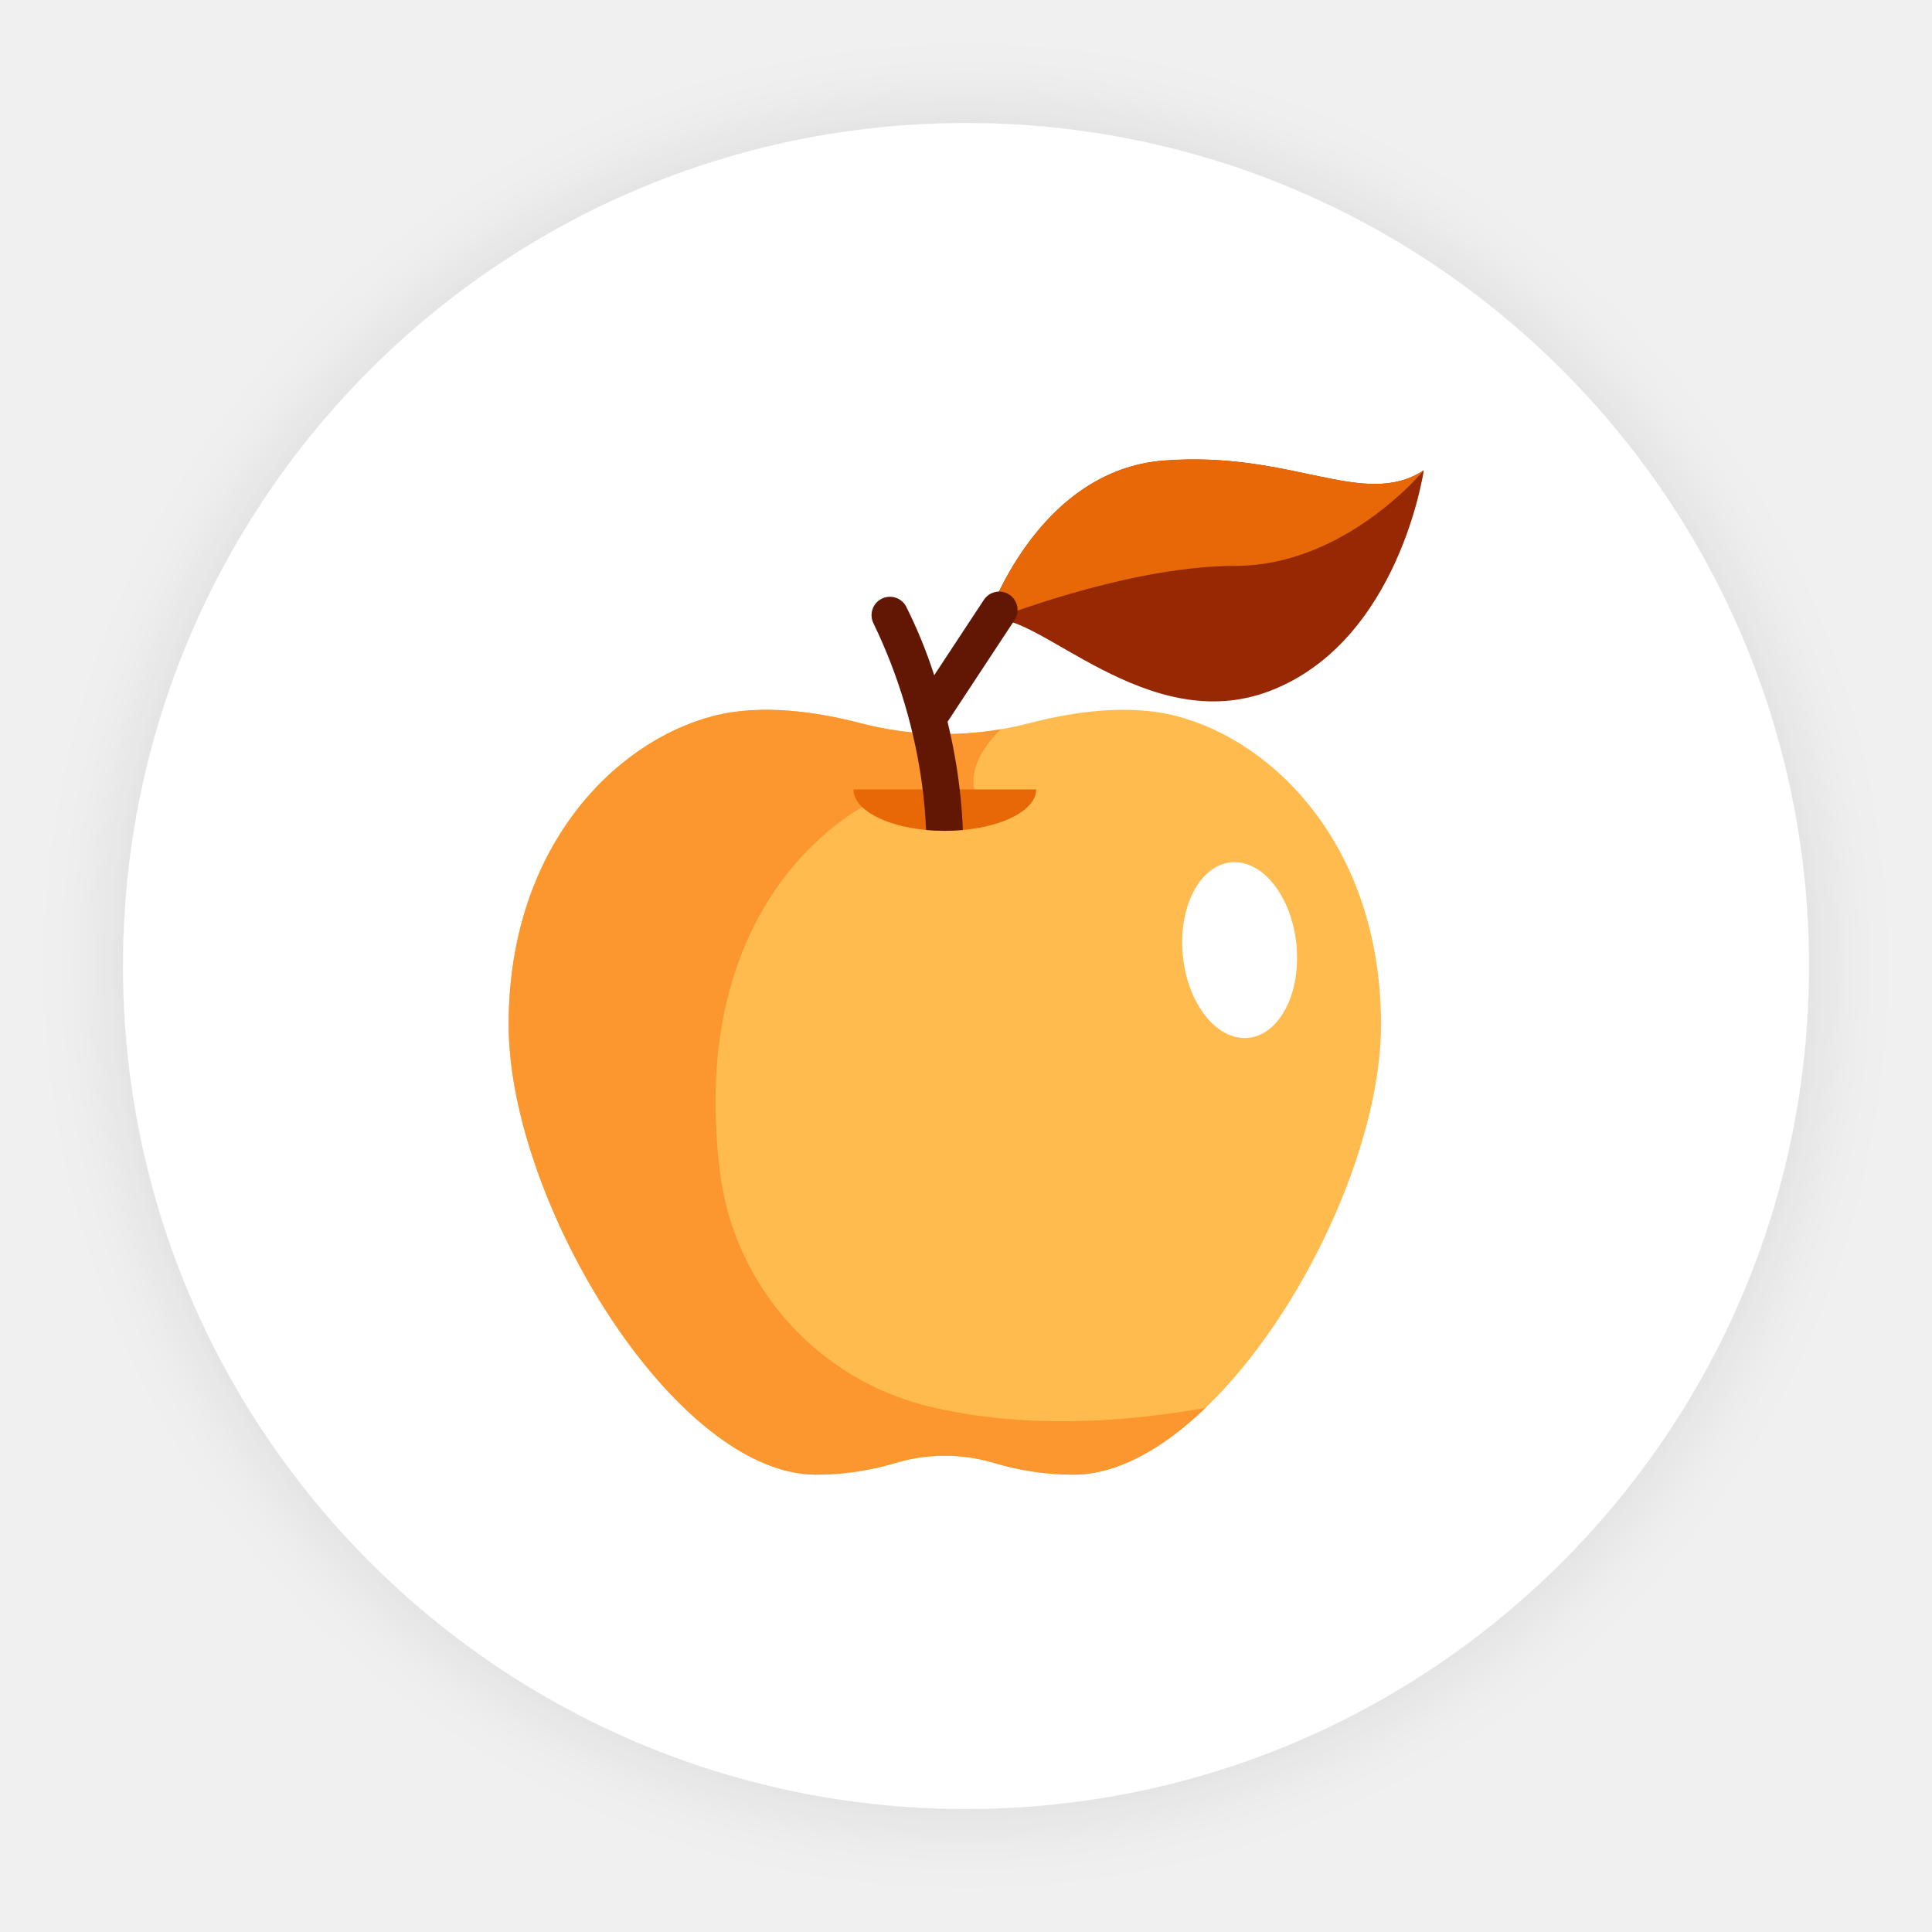
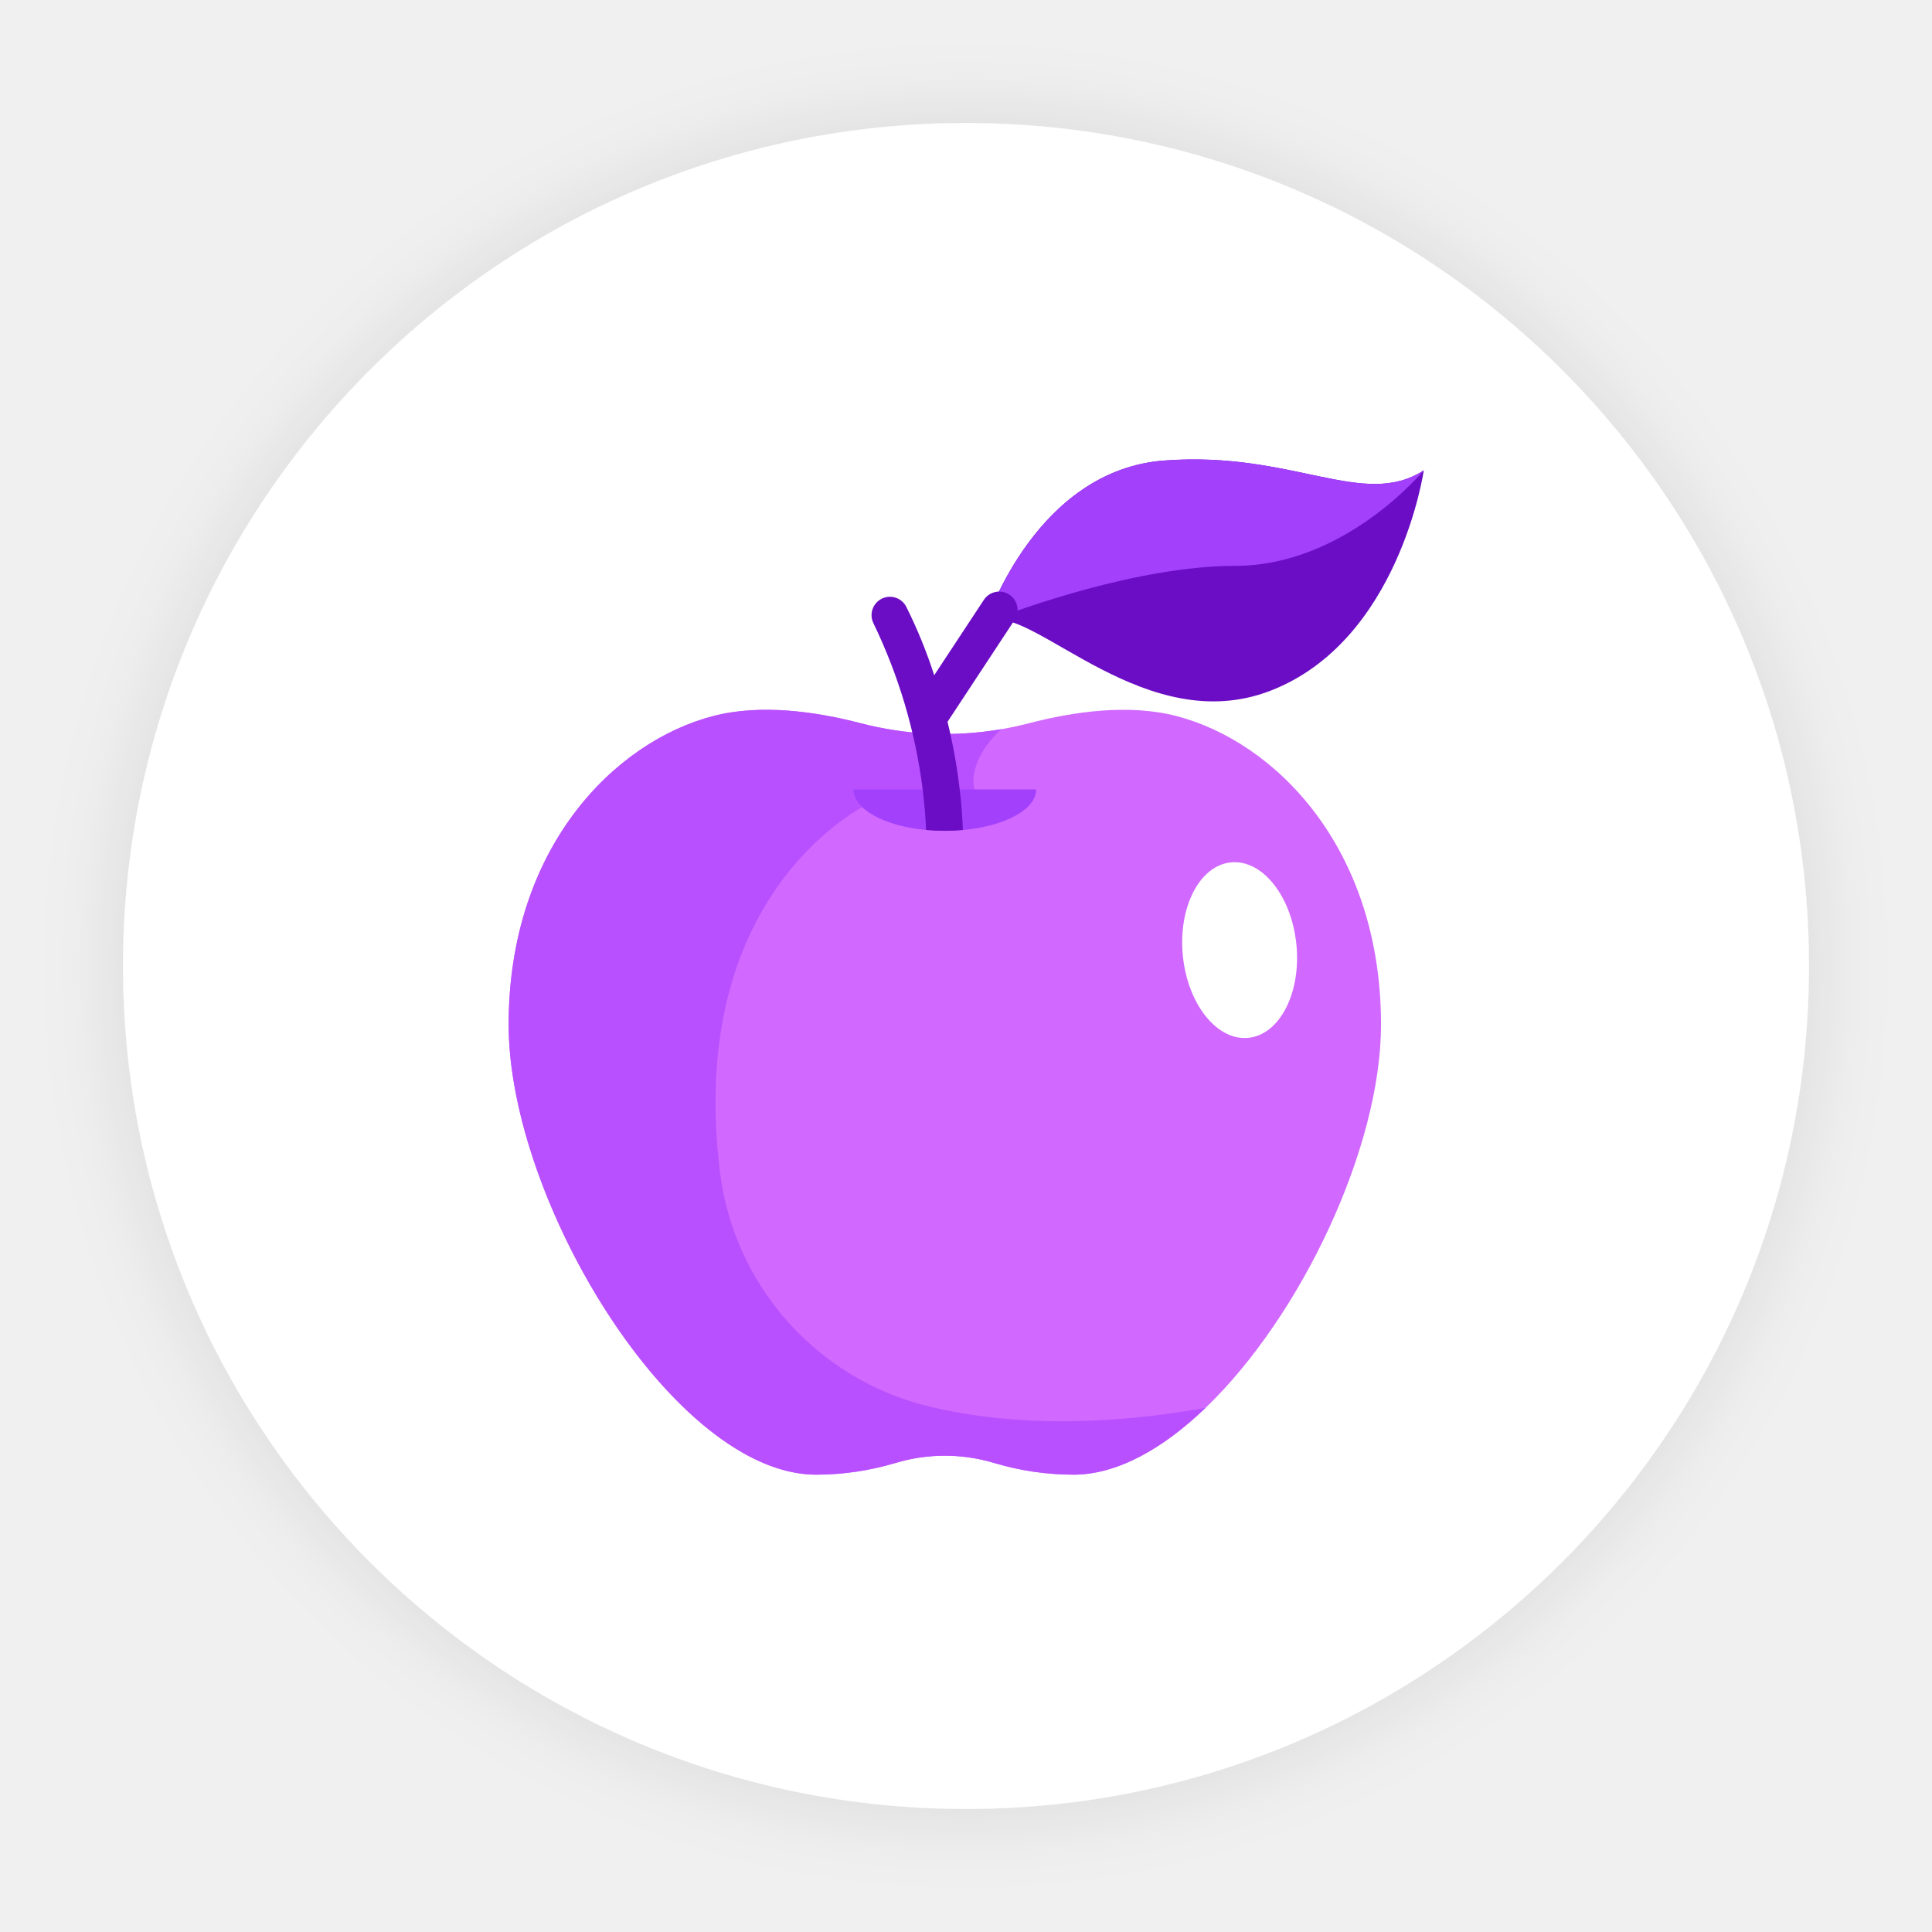
<svg xmlns="http://www.w3.org/2000/svg" width="471" height="471" viewBox="0 0 471 471">
  <defs>
    <filter id="a" x="0" y="0" width="471" height="471" filterUnits="userSpaceOnUse">
      <feOffset input="SourceAlpha" />
      <feGaussianBlur stdDeviation="10" result="b" />
      <feFlood flood-opacity="0.102" />
      <feComposite operator="in" in2="b" />
      <feComposite in="SourceGraphic" />
    </filter>
  </defs>
  <g transform="translate(-215 -12)">
    <g transform="matrix(1, 0, 0, 1, 215, 12)" filter="url(#a)">
      <circle cx="205.5" cy="205.5" r="205.5" transform="translate(30 30)" fill="#fff" />
    </g>
-     <g transform="translate(102 226)">
-       <g transform="translate(237 -102)">
-         <path d="M237.923,203.029c0,29.782-19.367,70.941-42.783,93.425-10.385,9.985-21.57,16.285-32.219,16.285a67.772,67.772,0,0,1-19.218-2.825,41.79,41.79,0,0,0-24.24,0,67.764,67.764,0,0,1-19.217,2.825c-11.155,0-22.908-6.922-33.712-17.749-22.741-22.771-41.29-62.819-41.29-91.962,0-43,25.721-68.976,49.907-75.246,11.586-3,25.029-1.069,35.885,1.756a81.357,81.357,0,0,0,34.267,1.469q3.44-.591,6.826-1.469c10.857-2.825,24.294-4.76,35.885-1.756C212.2,134.053,237.923,160.031,237.923,203.029Z" transform="translate(-25.244 -65.228)" fill="#ffbb4d" />
-         <path d="M195.139,296.452c-28.736,5.078-50.87,3.671-67.548-.367A67.372,67.372,0,0,1,76.723,238.7c-8.456-69.666,37.062-89.948,37.062-89.948,13.341,6.062,28.343,2.825,28.343,2.825-9.573-9.567,3.177-20.573,3.177-20.573a81.357,81.357,0,0,1-34.267-1.469c-10.857-2.825-24.3-4.76-35.885-1.756-24.187,6.271-49.908,32.249-49.908,75.247s40.364,109.71,75,109.71a67.773,67.773,0,0,0,19.218-2.825,41.79,41.79,0,0,1,24.24,0,67.77,67.77,0,0,0,19.218,2.825c10.648,0,21.833-6.3,32.219-16.285Z" transform="translate(-25.245 -65.228)" fill="#fc962e" />
-         <path d="M372.737,2.662s-5.972,41.63-37.426,53.748C305.242,68,278.44,36.673,267.446,39.139a4.4,4.4,0,0,0-1.385.538.059.059,0,0,0-.024.012l.006-.024c.37-1.123,12.428-37.038,43.392-39.391C340.888-2.116,358,12.217,372.737,2.662Z" transform="translate(-149.633 -0.001)" fill="#962903" />
-         <path d="M372.737,2.662s-19.11,23.291-45.984,23.291c-23.631,0-52.649,10.618-59.308,13.186-.8.3-1.272.5-1.385.538a.059.059,0,0,0-.024.012l.006-.024c.37-1.123,12.428-37.038,43.392-39.391C340.888-2.116,358,12.217,372.737,2.662Z" transform="translate(-149.632 -0.001)" fill="#e86807" />
-         <ellipse cx="21.495" cy="13.909" rx="21.495" ry="13.909" transform="translate(166.491 142.391) rotate(-95.676)" fill="#fff" />
-         <path d="M243.7,166.437c0,4.891-7.68,8.964-17.874,9.889-1.421.132-2.89.2-4.4.2-1.571,0-3.1-.072-4.575-.209-10.1-.962-17.689-5.016-17.689-9.878Z" transform="translate(-115.09 -85.978)" fill="#e86807" />
-         <path d="M243.083,73.6,226.75,98.4a136.3,136.3,0,0,1,2.968,16.489c.376,3.195.645,6.5.771,9.889-1.421.131-2.89.2-4.4.2-1.571,0-3.1-.072-4.575-.209-.131-3.392-.424-6.689-.824-9.878a130.516,130.516,0,0,0-11.98-40.46,4.48,4.48,0,0,1,7.913-4.2A118.227,118.227,0,0,1,223.5,87.052L235.607,68.67a4.477,4.477,0,0,1,7.477,4.927Z" transform="translate(-119.751 -34.434)" fill="#621704" />
-       </g>
-     </g>
+     <path d="M237.923,203.029c0,29.782-19.367,70.941-42.783,93.425-10.385,9.985-21.57,16.285-32.219,16.285a67.772,67.772,0,0,1-19.218-2.825,41.79,41.79,0,0,0-24.24,0,67.764,67.764,0,0,1-19.217,2.825c-11.155,0-22.908-6.922-33.712-17.749-22.741-22.771-41.29-62.819-41.29-91.962,0-43,25.721-68.976,49.907-75.246,11.586-3,25.029-1.069,35.885,1.756a81.357,81.357,0,0,0,34.267,1.469q3.44-.591,6.826-1.469c10.857-2.825,24.294-4.76,35.885-1.756C212.2,134.053,237.923,160.031,237.923,203.029Z" transform="translate(313.756 58.772)" fill="#d168ff" />
+     <path d="M195.139,296.452c-28.736,5.078-50.87,3.671-67.548-.367A67.372,67.372,0,0,1,76.723,238.7c-8.456-69.666,37.062-89.948,37.062-89.948,13.341,6.062,28.343,2.825,28.343,2.825-9.573-9.567,3.177-20.573,3.177-20.573a81.357,81.357,0,0,1-34.267-1.469c-10.857-2.825-24.3-4.76-35.885-1.756-24.187,6.271-49.908,32.249-49.908,75.247s40.364,109.71,75,109.71a67.773,67.773,0,0,0,19.218-2.825,41.79,41.79,0,0,1,24.24,0,67.77,67.77,0,0,0,19.218,2.825c10.648,0,21.833-6.3,32.219-16.285Z" transform="translate(313.756 58.772)" fill="#b850ff" />
+     <path d="M372.737,2.662s-5.972,41.63-37.426,53.748C305.242,68,278.44,36.673,267.446,39.139a4.4,4.4,0,0,0-1.385.538.059.059,0,0,0-.024.012l.006-.024c.37-1.123,12.428-37.038,43.392-39.391C340.888-2.116,358,12.217,372.737,2.662Z" transform="translate(189.367 123.999)" fill="#6a0dc4" />
+     <path d="M372.737,2.662s-19.11,23.291-45.984,23.291c-23.631,0-52.649,10.618-59.308,13.186-.8.3-1.272.5-1.385.538a.059.059,0,0,0-.024.012l.006-.024c.37-1.123,12.428-37.038,43.392-39.391C340.888-2.116,358,12.217,372.737,2.662Z" transform="translate(189.368 123.999)" fill="#a240fc" />
+     <ellipse cx="21.495" cy="13.909" rx="21.495" ry="13.909" transform="translate(505.491 266.391) rotate(-95.676)" fill="#fff" />
+     <path d="M243.7,166.437c0,4.891-7.68,8.964-17.874,9.889-1.421.132-2.89.2-4.4.2-1.571,0-3.1-.072-4.575-.209-10.1-.962-17.689-5.016-17.689-9.878Z" transform="translate(223.91 38.022)" fill="#a240fc" />
+     <path d="M243.083,73.6,226.75,98.4a136.3,136.3,0,0,1,2.968,16.489c.376,3.195.645,6.5.771,9.889-1.421.131-2.89.2-4.4.2-1.571,0-3.1-.072-4.575-.209-.131-3.392-.424-6.689-.824-9.878a130.516,130.516,0,0,0-11.98-40.46,4.48,4.48,0,0,1,7.913-4.2A118.227,118.227,0,0,1,223.5,87.052L235.607,68.67a4.477,4.477,0,0,1,7.477,4.927Z" transform="translate(219.249 89.566)" fill="#6a0dc4" />
  </g>
</svg>
